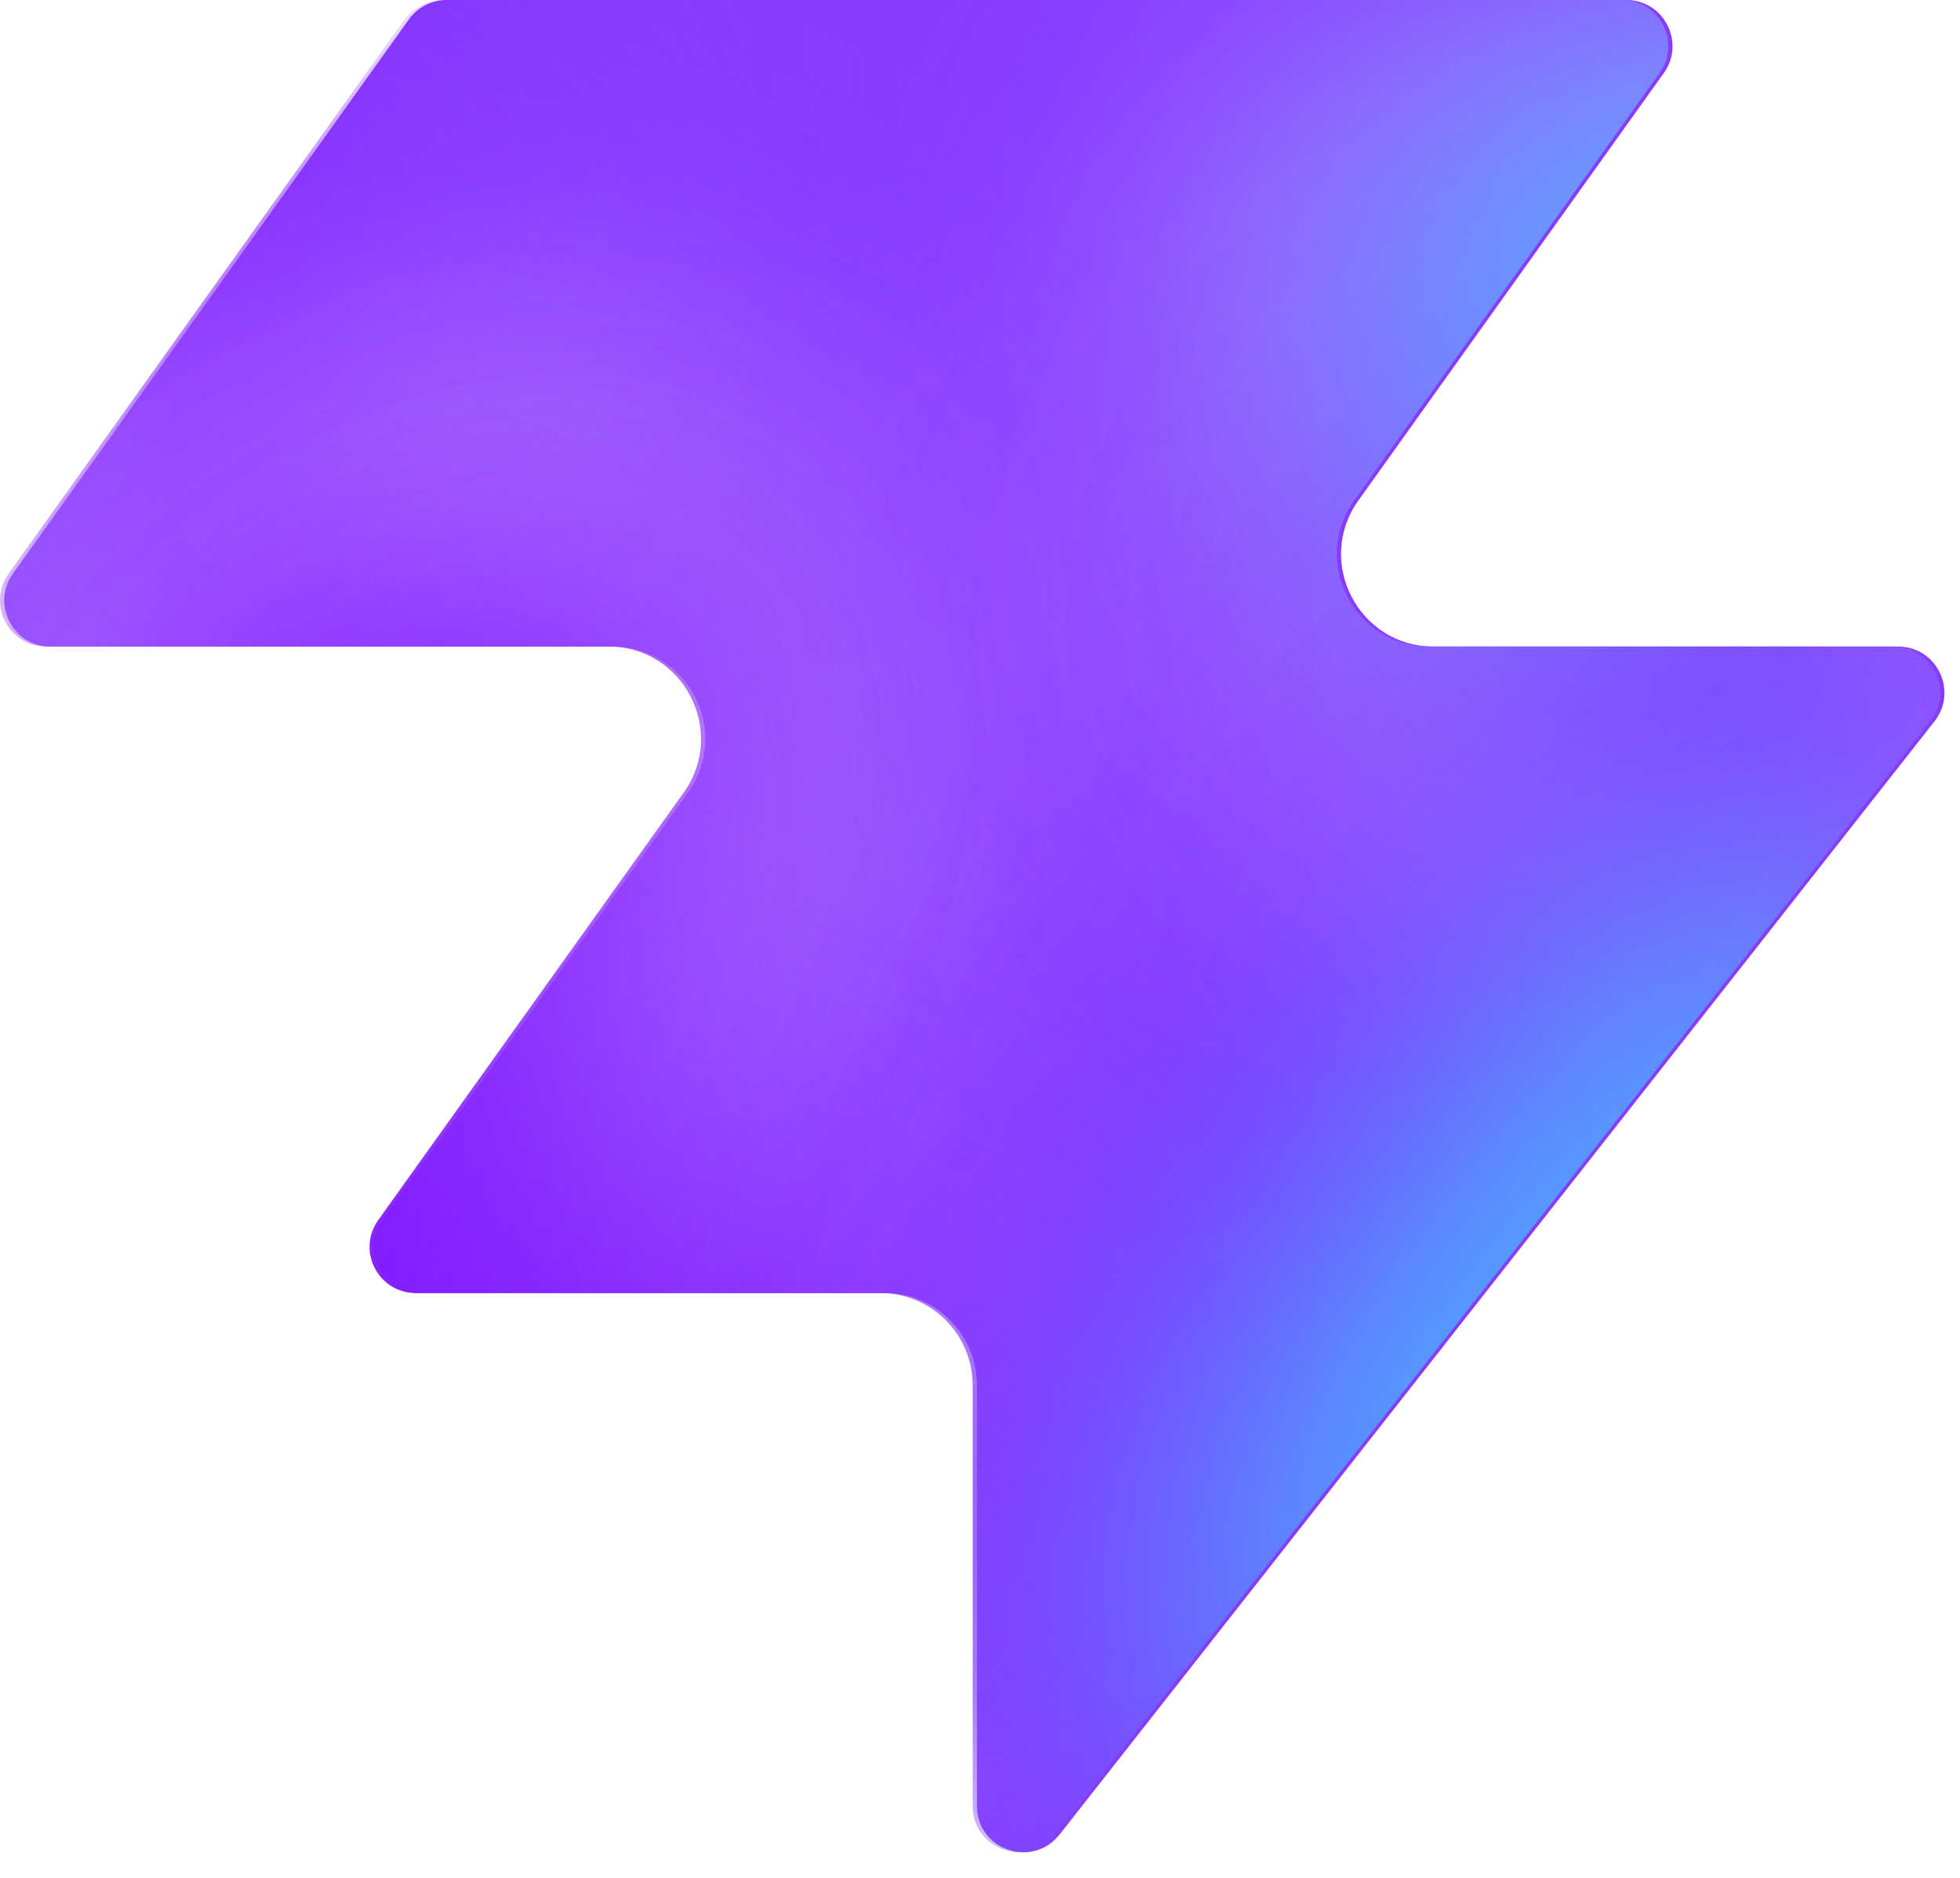
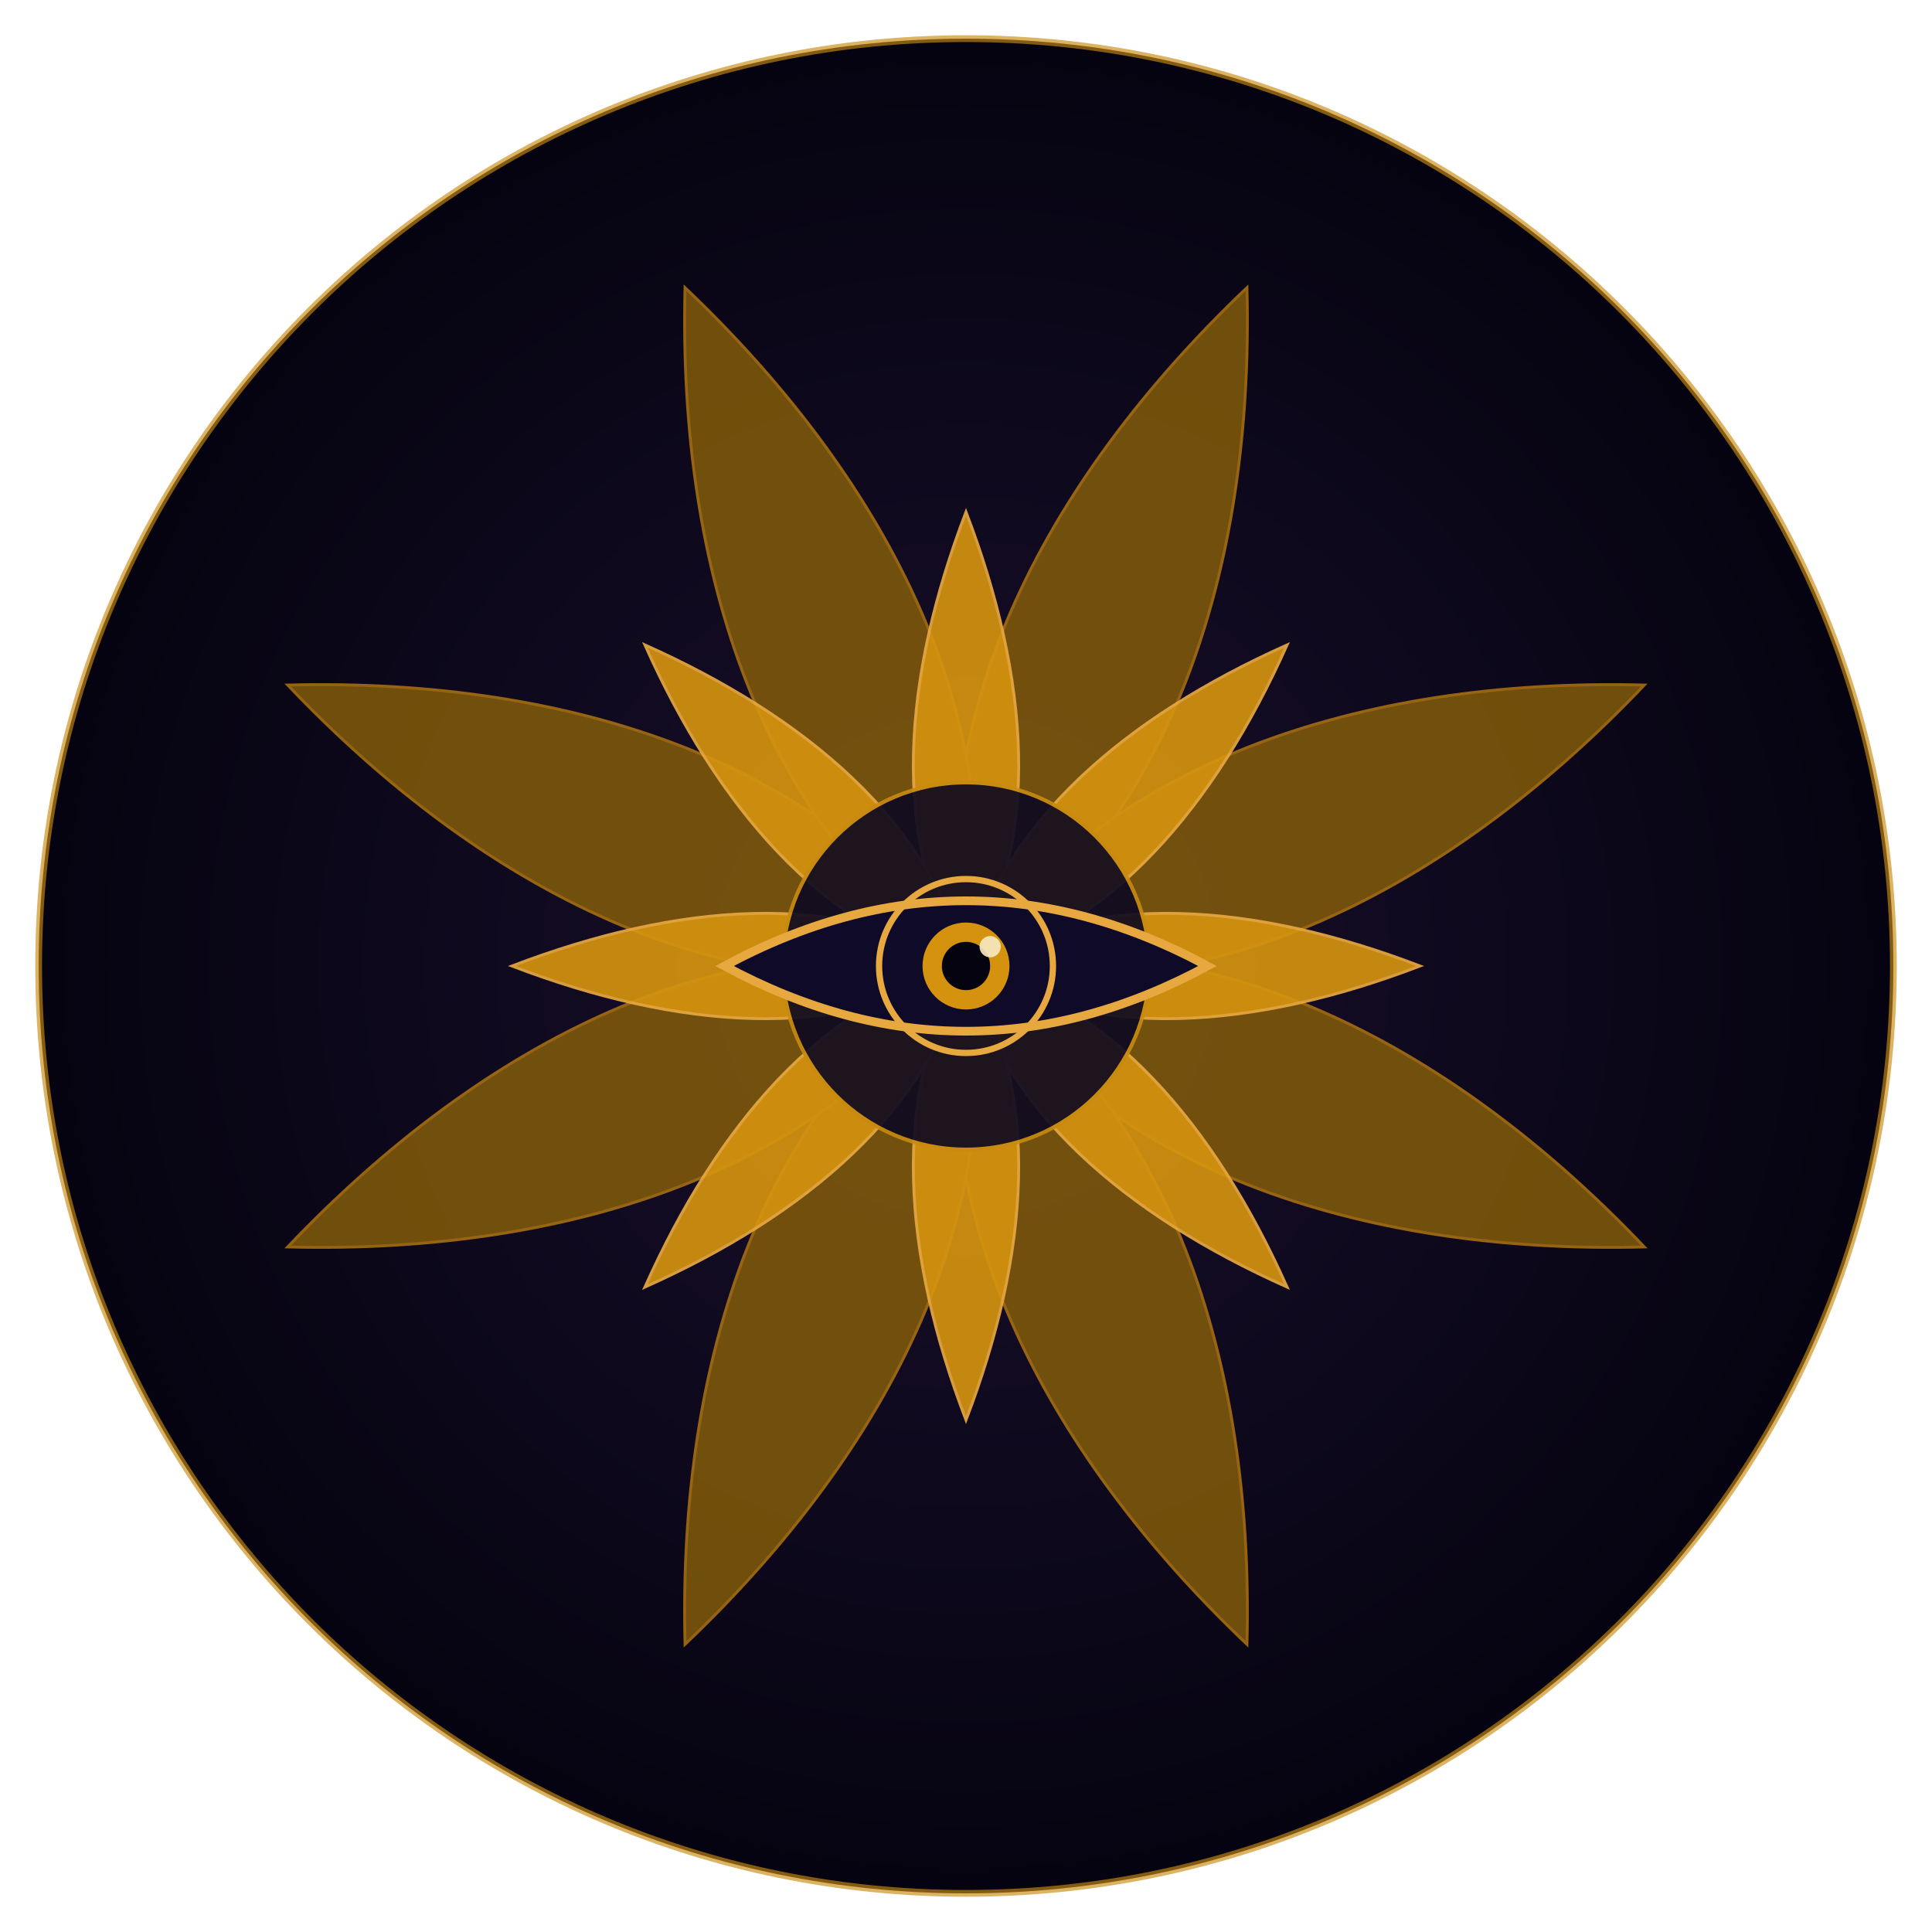
- <svg xmlns="http://www.w3.org/2000/svg" width="48" height="46" fill="none" viewBox="0 0 48 46">
-   <path fill="#863bff" d="M25.946 44.938c-.664.845-2.021.375-2.021-.698V33.937a2.26 2.26 0 0 0-2.262-2.262H10.287c-.92 0-1.456-1.04-.92-1.788l7.48-10.471c1.07-1.497 0-3.578-1.842-3.578H1.237c-.92 0-1.456-1.04-.92-1.788L10.013.474c.214-.297.556-.474.92-.474h28.894c.92 0 1.456 1.04.92 1.788l-7.48 10.471c-1.07 1.498 0 3.579 1.842 3.579h11.377c.943 0 1.473 1.088.89 1.83L25.947 44.94z" style="fill:#863bff;fill:color(display-p3 .525 .23 1);fill-opacity:1" />
-   <mask id="a" width="48" height="46" x="0" y="0" maskUnits="userSpaceOnUse" style="mask-type:alpha">
-     <path fill="#000" d="M25.842 44.938c-.664.844-2.021.375-2.021-.698V33.937a2.26 2.26 0 0 0-2.262-2.262H10.183c-.92 0-1.456-1.04-.92-1.788l7.48-10.471c1.07-1.498 0-3.579-1.842-3.579H1.133c-.92 0-1.456-1.04-.92-1.787L9.91.473c.214-.297.556-.474.92-.474h28.894c.92 0 1.456 1.04.92 1.788l-7.48 10.471c-1.07 1.498 0 3.578 1.842 3.578h11.377c.943 0 1.473 1.088.89 1.832L25.843 44.94z" style="fill:#000;fill-opacity:1" />
-   </mask>
-   <g mask="url(#a)">
-     <g filter="url(#b)">
-       <ellipse cx="5.508" cy="14.704" fill="#ede6ff" rx="5.508" ry="14.704" style="fill:#ede6ff;fill:color(display-p3 .927 .903 1);fill-opacity:1" transform="matrix(.00324 1 1 -.00324 -4.47 31.516)" />
-     </g>
-     <g filter="url(#c)">
-       <ellipse cx="10.399" cy="29.851" fill="#ede6ff" rx="10.399" ry="29.851" style="fill:#ede6ff;fill:color(display-p3 .927 .903 1);fill-opacity:1" transform="matrix(.00324 1 1 -.00324 -39.328 7.883)" />
-     </g>
-     <g filter="url(#d)">
-       <ellipse cx="5.508" cy="30.487" fill="#7e14ff" rx="5.508" ry="30.487" style="fill:#7e14ff;fill:color(display-p3 .492 .077 1);fill-opacity:1" transform="rotate(89.814 -25.913 -14.639)scale(1 -1)" />
-     </g>
-     <g filter="url(#e)">
-       <ellipse cx="5.508" cy="30.599" fill="#7e14ff" rx="5.508" ry="30.599" style="fill:#7e14ff;fill:color(display-p3 .492 .077 1);fill-opacity:1" transform="rotate(89.814 -32.644 -3.334)scale(1 -1)" />
-     </g>
-     <g filter="url(#f)">
-       <ellipse cx="5.508" cy="30.599" fill="#7e14ff" rx="5.508" ry="30.599" style="fill:#7e14ff;fill:color(display-p3 .492 .077 1);fill-opacity:1" transform="matrix(.00324 1 1 -.00324 -34.34 30.47)" />
-     </g>
-     <g filter="url(#g)">
-       <ellipse cx="14.072" cy="22.078" fill="#ede6ff" rx="14.072" ry="22.078" style="fill:#ede6ff;fill:color(display-p3 .927 .903 1);fill-opacity:1" transform="rotate(93.35 24.506 48.493)scale(-1 1)" />
-     </g>
-     <g filter="url(#h)">
-       <ellipse cx="3.47" cy="21.501" fill="#7e14ff" rx="3.47" ry="21.501" style="fill:#7e14ff;fill:color(display-p3 .492 .077 1);fill-opacity:1" transform="rotate(89.009 28.708 47.59)scale(-1 1)" />
-     </g>
-     <g filter="url(#i)">
-       <ellipse cx="3.47" cy="21.501" fill="#7e14ff" rx="3.47" ry="21.501" style="fill:#7e14ff;fill:color(display-p3 .492 .077 1);fill-opacity:1" transform="rotate(89.009 28.708 47.59)scale(-1 1)" />
-     </g>
-     <g filter="url(#j)">
-       <ellipse cx=".387" cy="8.972" fill="#7e14ff" rx="4.407" ry="29.108" style="fill:#7e14ff;fill:color(display-p3 .492 .077 1);fill-opacity:1" transform="rotate(39.51 .387 8.972)" />
-     </g>
-     <g filter="url(#k)">
-       <ellipse cx="47.523" cy="-6.092" fill="#7e14ff" rx="4.407" ry="29.108" style="fill:#7e14ff;fill:color(display-p3 .492 .077 1);fill-opacity:1" transform="rotate(37.892 47.523 -6.092)" />
-     </g>
-     <g filter="url(#l)">
-       <ellipse cx="41.412" cy="6.333" fill="#47bfff" rx="5.971" ry="9.665" style="fill:#47bfff;fill:color(display-p3 .28 .748 1);fill-opacity:1" transform="rotate(37.892 41.412 6.333)" />
-     </g>
-     <g filter="url(#m)">
-       <ellipse cx="-1.879" cy="38.332" fill="#7e14ff" rx="4.407" ry="29.108" style="fill:#7e14ff;fill:color(display-p3 .492 .077 1);fill-opacity:1" transform="rotate(37.892 -1.88 38.332)" />
-     </g>
-     <g filter="url(#n)">
-       <ellipse cx="-1.879" cy="38.332" fill="#7e14ff" rx="4.407" ry="29.108" style="fill:#7e14ff;fill:color(display-p3 .492 .077 1);fill-opacity:1" transform="rotate(37.892 -1.88 38.332)" />
-     </g>
-     <g filter="url(#o)">
-       <ellipse cx="35.651" cy="29.907" fill="#7e14ff" rx="4.407" ry="29.108" style="fill:#7e14ff;fill:color(display-p3 .492 .077 1);fill-opacity:1" transform="rotate(37.892 35.651 29.907)" />
-     </g>
-     <g filter="url(#p)">
-       <ellipse cx="38.418" cy="32.4" fill="#47bfff" rx="5.971" ry="15.297" style="fill:#47bfff;fill:color(display-p3 .28 .748 1);fill-opacity:1" transform="rotate(37.892 38.418 32.4)" />
-     </g>
+ <svg xmlns="http://www.w3.org/2000/svg" width="64" height="64" viewBox="0 0 400 400">
+   <defs>
+     <radialGradient id="bg" cx="50%" cy="50%" r="50%">
+       <stop offset="0%" stop-color="#1A102E" />
+       <stop offset="100%" stop-color="#050310" />
+     </radialGradient>
+   </defs>
+   <circle cx="200" cy="200" r="192" fill="url(#bg)" />
+   <circle cx="200" cy="200" r="192" fill="none" stroke="#C88A10" stroke-width="1.4" opacity="0.65" />
+   <g transform="translate(200,200)" fill="#8A6008" stroke="#B87A10" stroke-width="0.6" opacity="0.8">
+     <path d="M0 0 C-28-42-24-98 0-152 C24-98 28-42 0 0" transform="rotate(22.5)" />
+     <path d="M0 0 C-28-42-24-98 0-152 C24-98 28-42 0 0" transform="rotate(67.5)" />
+     <path d="M0 0 C-28-42-24-98 0-152 C24-98 28-42 0 0" transform="rotate(112.5)" />
+     <path d="M0 0 C-28-42-24-98 0-152 C24-98 28-42 0 0" transform="rotate(157.5)" />
+     <path d="M0 0 C-28-42-24-98 0-152 C24-98 28-42 0 0" transform="rotate(202.5)" />
+     <path d="M0 0 C-28-42-24-98 0-152 C24-98 28-42 0 0" transform="rotate(247.5)" />
+     <path d="M0 0 C-28-42-24-98 0-152 C24-98 28-42 0 0" transform="rotate(292.5)" />
+     <path d="M0 0 C-28-42-24-98 0-152 C24-98 28-42 0 0" transform="rotate(337.5)" />
  </g>
-   <defs>
-     <filter id="b" width="60.045" height="41.654" x="-19.77" y="16.149" color-interpolation-filters="sRGB" filterUnits="userSpaceOnUse">
-       <feFlood flood-opacity="0" result="BackgroundImageFix" />
-       <feBlend in="SourceGraphic" in2="BackgroundImageFix" result="shape" />
-       <feGaussianBlur result="effect1_foregroundBlur_2002_17158" stdDeviation="7.659" />
-     </filter>
-     <filter id="c" width="90.34" height="51.437" x="-54.613" y="-7.533" color-interpolation-filters="sRGB" filterUnits="userSpaceOnUse">
-       <feFlood flood-opacity="0" result="BackgroundImageFix" />
-       <feBlend in="SourceGraphic" in2="BackgroundImageFix" result="shape" />
-       <feGaussianBlur result="effect1_foregroundBlur_2002_17158" stdDeviation="7.659" />
-     </filter>
-     <filter id="d" width="79.355" height="29.4" x="-49.64" y="2.03" color-interpolation-filters="sRGB" filterUnits="userSpaceOnUse">
-       <feFlood flood-opacity="0" result="BackgroundImageFix" />
-       <feBlend in="SourceGraphic" in2="BackgroundImageFix" result="shape" />
-       <feGaussianBlur result="effect1_foregroundBlur_2002_17158" stdDeviation="4.596" />
-     </filter>
-     <filter id="e" width="79.579" height="29.4" x="-45.045" y="20.029" color-interpolation-filters="sRGB" filterUnits="userSpaceOnUse">
-       <feFlood flood-opacity="0" result="BackgroundImageFix" />
-       <feBlend in="SourceGraphic" in2="BackgroundImageFix" result="shape" />
-       <feGaussianBlur result="effect1_foregroundBlur_2002_17158" stdDeviation="4.596" />
-     </filter>
-     <filter id="f" width="79.579" height="29.4" x="-43.513" y="21.178" color-interpolation-filters="sRGB" filterUnits="userSpaceOnUse">
-       <feFlood flood-opacity="0" result="BackgroundImageFix" />
-       <feBlend in="SourceGraphic" in2="BackgroundImageFix" result="shape" />
-       <feGaussianBlur result="effect1_foregroundBlur_2002_17158" stdDeviation="4.596" />
-     </filter>
-     <filter id="g" width="74.749" height="58.852" x="15.756" y="-17.901" color-interpolation-filters="sRGB" filterUnits="userSpaceOnUse">
-       <feFlood flood-opacity="0" result="BackgroundImageFix" />
-       <feBlend in="SourceGraphic" in2="BackgroundImageFix" result="shape" />
-       <feGaussianBlur result="effect1_foregroundBlur_2002_17158" stdDeviation="7.659" />
-     </filter>
-     <filter id="h" width="61.377" height="25.362" x="23.548" y="2.284" color-interpolation-filters="sRGB" filterUnits="userSpaceOnUse">
-       <feFlood flood-opacity="0" result="BackgroundImageFix" />
-       <feBlend in="SourceGraphic" in2="BackgroundImageFix" result="shape" />
-       <feGaussianBlur result="effect1_foregroundBlur_2002_17158" stdDeviation="4.596" />
-     </filter>
-     <filter id="i" width="61.377" height="25.362" x="23.548" y="2.284" color-interpolation-filters="sRGB" filterUnits="userSpaceOnUse">
-       <feFlood flood-opacity="0" result="BackgroundImageFix" />
-       <feBlend in="SourceGraphic" in2="BackgroundImageFix" result="shape" />
-       <feGaussianBlur result="effect1_foregroundBlur_2002_17158" stdDeviation="4.596" />
-     </filter>
-     <filter id="j" width="56.045" height="63.649" x="-27.636" y="-22.853" color-interpolation-filters="sRGB" filterUnits="userSpaceOnUse">
-       <feFlood flood-opacity="0" result="BackgroundImageFix" />
-       <feBlend in="SourceGraphic" in2="BackgroundImageFix" result="shape" />
-       <feGaussianBlur result="effect1_foregroundBlur_2002_17158" stdDeviation="4.596" />
-     </filter>
-     <filter id="k" width="54.814" height="64.646" x="20.116" y="-38.415" color-interpolation-filters="sRGB" filterUnits="userSpaceOnUse">
-       <feFlood flood-opacity="0" result="BackgroundImageFix" />
-       <feBlend in="SourceGraphic" in2="BackgroundImageFix" result="shape" />
-       <feGaussianBlur result="effect1_foregroundBlur_2002_17158" stdDeviation="4.596" />
-     </filter>
-     <filter id="l" width="33.541" height="35.313" x="24.641" y="-11.323" color-interpolation-filters="sRGB" filterUnits="userSpaceOnUse">
-       <feFlood flood-opacity="0" result="BackgroundImageFix" />
-       <feBlend in="SourceGraphic" in2="BackgroundImageFix" result="shape" />
-       <feGaussianBlur result="effect1_foregroundBlur_2002_17158" stdDeviation="4.596" />
-     </filter>
-     <filter id="m" width="54.814" height="64.646" x="-29.286" y="6.009" color-interpolation-filters="sRGB" filterUnits="userSpaceOnUse">
-       <feFlood flood-opacity="0" result="BackgroundImageFix" />
-       <feBlend in="SourceGraphic" in2="BackgroundImageFix" result="shape" />
-       <feGaussianBlur result="effect1_foregroundBlur_2002_17158" stdDeviation="4.596" />
-     </filter>
-     <filter id="n" width="54.814" height="64.646" x="-29.286" y="6.009" color-interpolation-filters="sRGB" filterUnits="userSpaceOnUse">
-       <feFlood flood-opacity="0" result="BackgroundImageFix" />
-       <feBlend in="SourceGraphic" in2="BackgroundImageFix" result="shape" />
-       <feGaussianBlur result="effect1_foregroundBlur_2002_17158" stdDeviation="4.596" />
-     </filter>
-     <filter id="o" width="54.814" height="64.646" x="8.244" y="-2.416" color-interpolation-filters="sRGB" filterUnits="userSpaceOnUse">
-       <feFlood flood-opacity="0" result="BackgroundImageFix" />
-       <feBlend in="SourceGraphic" in2="BackgroundImageFix" result="shape" />
-       <feGaussianBlur result="effect1_foregroundBlur_2002_17158" stdDeviation="4.596" />
-     </filter>
-     <filter id="p" width="39.409" height="43.623" x="18.713" y="10.588" color-interpolation-filters="sRGB" filterUnits="userSpaceOnUse">
-       <feFlood flood-opacity="0" result="BackgroundImageFix" />
-       <feBlend in="SourceGraphic" in2="BackgroundImageFix" result="shape" />
-       <feGaussianBlur result="effect1_foregroundBlur_2002_17158" stdDeviation="4.596" />
-     </filter>
-   </defs>
+   <g transform="translate(200,200)" fill="#D4920E" stroke="#E8A840" stroke-width="0.6" opacity="0.92">
+     <path d="M0 0 C-16-26-13-60 0-94 C13-60 16-26 0 0" transform="rotate(0)" />
+     <path d="M0 0 C-16-26-13-60 0-94 C13-60 16-26 0 0" transform="rotate(45)" />
+     <path d="M0 0 C-16-26-13-60 0-94 C13-60 16-26 0 0" transform="rotate(90)" />
+     <path d="M0 0 C-16-26-13-60 0-94 C13-60 16-26 0 0" transform="rotate(135)" />
+     <path d="M0 0 C-16-26-13-60 0-94 C13-60 16-26 0 0" transform="rotate(180)" />
+     <path d="M0 0 C-16-26-13-60 0-94 C13-60 16-26 0 0" transform="rotate(225)" />
+     <path d="M0 0 C-16-26-13-60 0-94 C13-60 16-26 0 0" transform="rotate(270)" />
+     <path d="M0 0 C-16-26-13-60 0-94 C13-60 16-26 0 0" transform="rotate(315)" />
+   </g>
+   <circle cx="200" cy="200" r="38" fill="#0A0720" stroke="#C88A10" stroke-width="0.8" opacity="0.9" />
+   <path d="M150 200 Q200 173 250 200 Q200 227 150 200 Z" fill="#0F0A28" />
+   <path d="M150 200 Q200 173 250 200 Q200 227 150 200 Z" fill="none" stroke="#E8A840" stroke-width="1.8" />
+   <circle cx="200" cy="200" r="18" fill="none" stroke="#E8A840" stroke-width="1.3" />
+   <circle cx="200" cy="200" r="9" fill="#D4920E" />
+   <circle cx="200" cy="200" r="5" fill="#050310" />
+   <circle cx="205" cy="196" r="2.2" fill="#F5E8C0" opacity="0.92" />
</svg>
